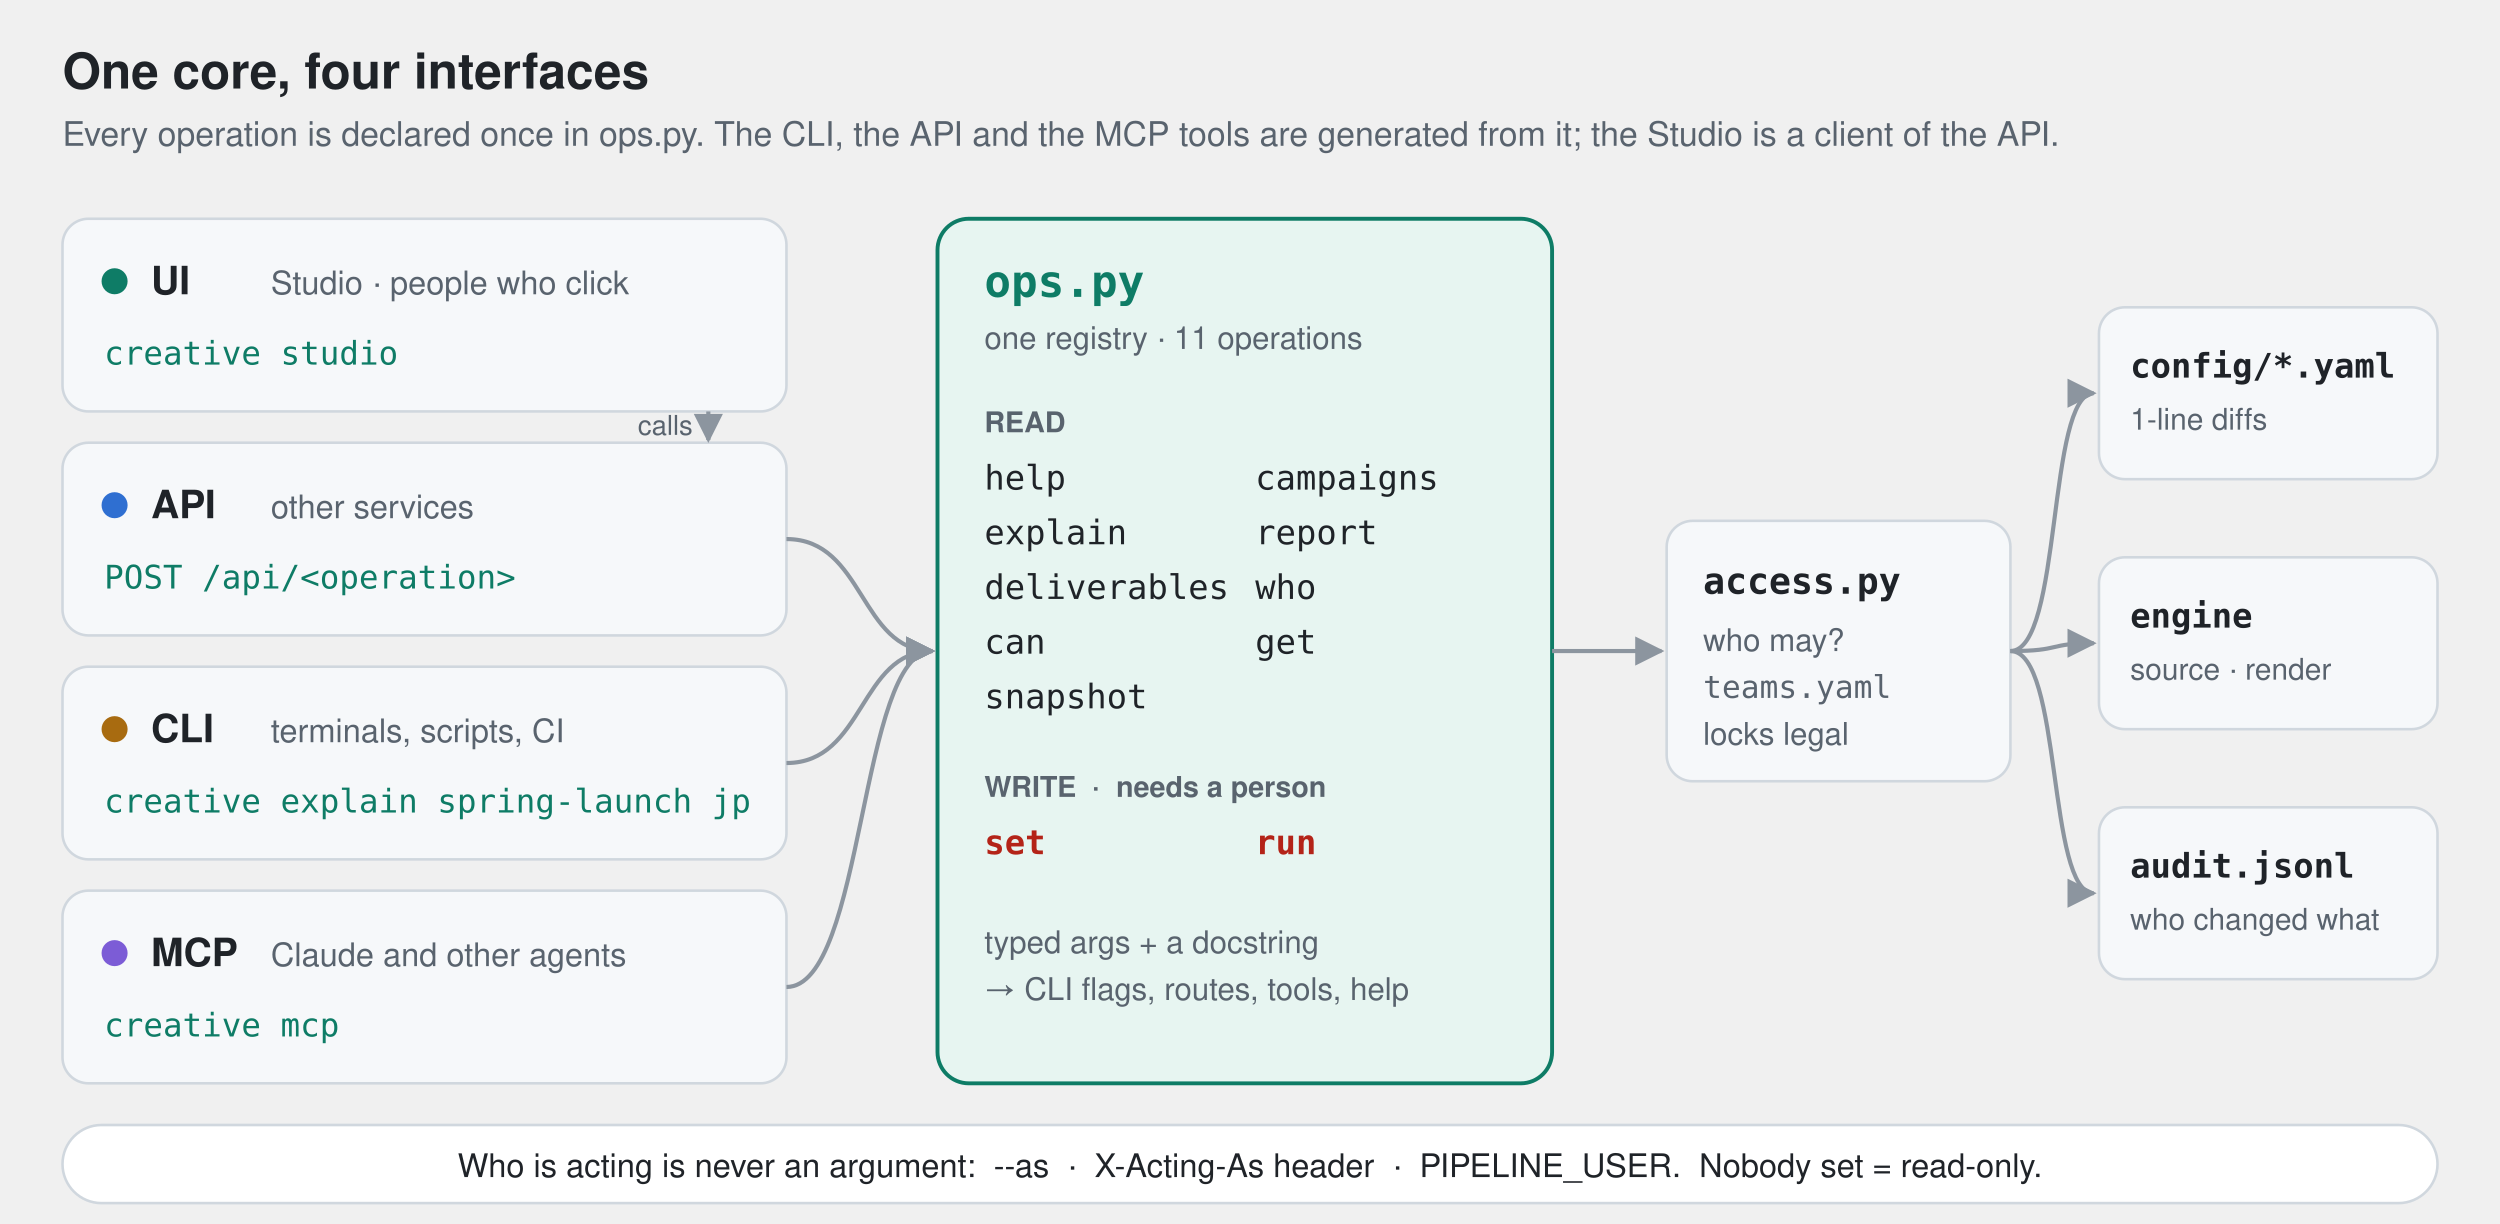
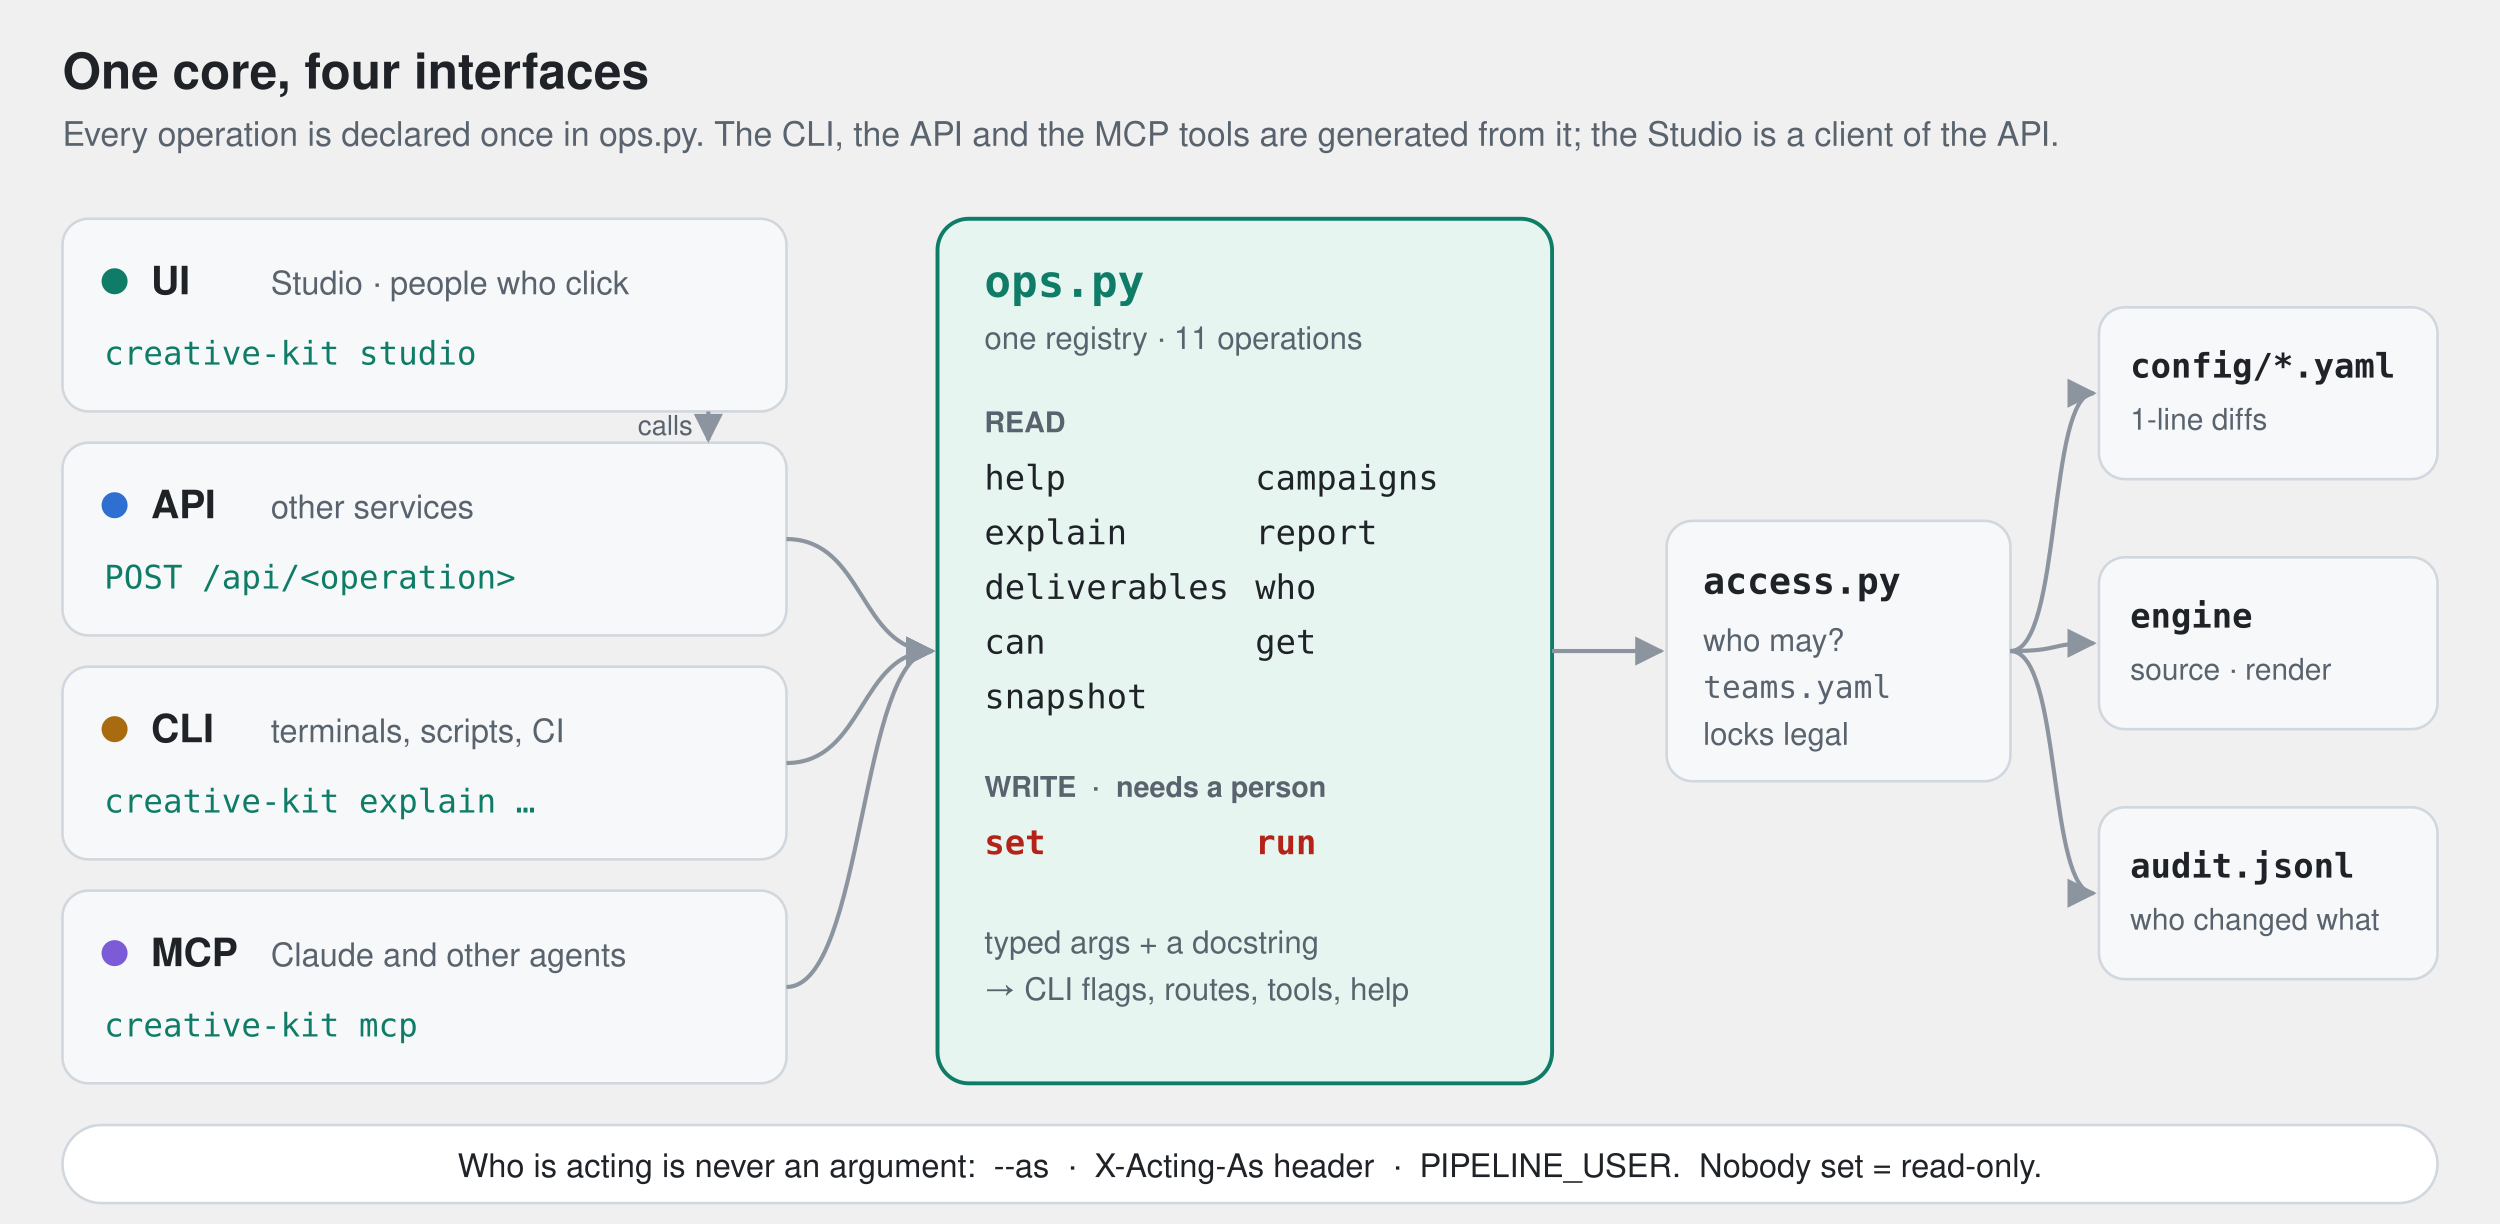
<svg xmlns="http://www.w3.org/2000/svg" viewBox="0 0 960 470" width="960" height="470" role="img" aria-label="One core, four interfaces: UI, API, CLI and MCP all call ops.py">
  <style>
  .t{fill:#1f2328}.m{fill:#59636e}.card{fill:#f6f8fa;stroke:#d0d7de}.core{fill:#e7f5f1;stroke:#0e7c66}
  .ln{stroke:#8c959f;fill:none}.ah{fill:#8c959f}.acc{fill:#0e7c66}.accs{stroke:#0e7c66}
  .c1{fill:#0e7c66}.c2{fill:#a86b10}.c3{fill:#2f6fd1}.c4{fill:#7c5cd6}.c5{fill:#c2418f}.bad{fill:#b42318}
  .s1{stroke:#0e7c66}.s2{stroke:#a86b10}.s3{stroke:#2f6fd1}.s4{stroke:#7c5cd6}.s5{stroke:#c2418f}
  .pill{fill:#ffffff;stroke:#d0d7de}
  text{font-family:-apple-system,BlinkMacSystemFont,"Segoe UI",Helvetica,Arial,sans-serif}
  .mono{font-family:ui-monospace,SFMono-Regular,Menlo,Consolas,monospace}
  @media (prefers-color-scheme:dark){
    .t{fill:#e6edf3}.m{fill:#9198a1}.card{fill:#161b22;stroke:#30363d}.core{fill:#0f2622;stroke:#5eead4}
    .ln{stroke:#6e7681}.ah{fill:#6e7681}.acc{fill:#5eead4}.accs{stroke:#5eead4}
    .c1{fill:#5eead4}.c2{fill:#fbbf24}.c3{fill:#60a5fa}.c4{fill:#a78bfa}.c5{fill:#f472b6}.bad{fill:#f87171}
    .s1{stroke:#5eead4}.s2{stroke:#fbbf24}.s3{stroke:#60a5fa}.s4{stroke:#a78bfa}.s5{stroke:#f472b6}
    .pill{fill:#0d1117;stroke:#30363d}
  }
</style>
  <defs>
    <marker id="ah" viewBox="0 0 10 10" refX="9" refY="5" markerWidth="7" markerHeight="7" orient="auto">
      <path class="ah" d="M0 0 10 5 0 10z" />
    </marker>
  </defs>
  <text x="24" y="34" class="t" font-size="19" font-weight="700" text-anchor="start" xml:space="preserve">One core, four interfaces</text>
  <text x="24" y="56" class="m" font-size="13" font-weight="400" text-anchor="start" xml:space="preserve">Every operation is declared once in ops.py. The CLI, the API and the MCP tools are generated from it; the Studio is a client of the API.</text>
  <rect x="24" y="84" width="278" height="74" rx="10" class="card" />
  <circle cx="44" cy="108" r="5" class="c1" />
  <text x="58" y="113" class="t" font-size="15" font-weight="700" text-anchor="start" xml:space="preserve">UI</text>
  <text x="104" y="113" class="m" font-size="12.5" font-weight="400" text-anchor="start" xml:space="preserve">Studio · people who click</text>
-   <text x="40" y="140" class="acc mono" font-size="12.5" font-weight="400" text-anchor="start" xml:space="preserve">creative studio</text>
+   <text x="40" y="140" class="acc mono" font-size="12.5" font-weight="400" text-anchor="start" xml:space="preserve">creative-kit studio</text>
  <rect x="24" y="170" width="278" height="74" rx="10" class="card" />
  <circle cx="44" cy="194" r="5" class="c3" />
  <text x="58" y="199" class="t" font-size="15" font-weight="700" text-anchor="start" xml:space="preserve">API</text>
  <text x="104" y="199" class="m" font-size="12.5" font-weight="400" text-anchor="start" xml:space="preserve">other services</text>
  <text x="40" y="226" class="acc mono" font-size="12.5" font-weight="400" text-anchor="start" xml:space="preserve">POST /api/&lt;operation&gt;</text>
  <path d="M302 207.0 C 332 207.0 330 250.0 358 250.0" class="ln" stroke-width="1.6" marker-end="url(#ah)" />
  <rect x="24" y="256" width="278" height="74" rx="10" class="card" />
  <circle cx="44" cy="280" r="5" class="c2" />
  <text x="58" y="285" class="t" font-size="15" font-weight="700" text-anchor="start" xml:space="preserve">CLI</text>
  <text x="104" y="285" class="m" font-size="12.5" font-weight="400" text-anchor="start" xml:space="preserve">terminals, scripts, CI</text>
-   <text x="40" y="312" class="acc mono" font-size="12.5" font-weight="400" text-anchor="start" xml:space="preserve">creative explain spring-launch jp</text>
+   <text x="40" y="312" class="acc mono" font-size="12.5" font-weight="400" text-anchor="start" xml:space="preserve">creative-kit explain …</text>
  <path d="M302 293.0 C 332 293.0 330 250.0 358 250.0" class="ln" stroke-width="1.6" marker-end="url(#ah)" />
  <rect x="24" y="342" width="278" height="74" rx="10" class="card" />
  <circle cx="44" cy="366" r="5" class="c4" />
  <text x="58" y="371" class="t" font-size="15" font-weight="700" text-anchor="start" xml:space="preserve">MCP</text>
  <text x="104" y="371" class="m" font-size="12.5" font-weight="400" text-anchor="start" xml:space="preserve">Claude and other agents</text>
-   <text x="40" y="398" class="acc mono" font-size="12.5" font-weight="400" text-anchor="start" xml:space="preserve">creative mcp</text>
+   <text x="40" y="398" class="acc mono" font-size="12.5" font-weight="400" text-anchor="start" xml:space="preserve">creative-kit mcp</text>
  <path d="M302 379.0 C 332 379.0 330 250.0 358 250.0" class="ln" stroke-width="1.6" marker-end="url(#ah)" />
  <path d="M272 158 L 272 169" class="ln" stroke-width="1.6" marker-end="url(#ah)" />
  <text x="266" y="167" class="m" font-size="10.5" font-weight="400" text-anchor="end" xml:space="preserve">calls</text>
  <rect x="360" y="84" width="236" height="332" rx="12" class="core" stroke-width="1.5" />
  <text x="378" y="114" class="acc mono" font-size="17" font-weight="700" text-anchor="start" xml:space="preserve">ops.py</text>
  <text x="378" y="134" class="m" font-size="12" font-weight="400" text-anchor="start" xml:space="preserve">one registry · 11 operations</text>
  <text x="378" y="166" class="m" font-size="11" font-weight="700" text-anchor="start" xml:space="preserve">READ</text>
  <text x="378" y="188" class="t mono" font-size="13" font-weight="400" text-anchor="start" xml:space="preserve">help</text>
  <text x="482" y="188" class="t mono" font-size="13" font-weight="400" text-anchor="start" xml:space="preserve">campaigns</text>
  <text x="378" y="209" class="t mono" font-size="13" font-weight="400" text-anchor="start" xml:space="preserve">explain</text>
  <text x="482" y="209" class="t mono" font-size="13" font-weight="400" text-anchor="start" xml:space="preserve">report</text>
  <text x="378" y="230" class="t mono" font-size="13" font-weight="400" text-anchor="start" xml:space="preserve">deliverables</text>
  <text x="482" y="230" class="t mono" font-size="13" font-weight="400" text-anchor="start" xml:space="preserve">who</text>
  <text x="378" y="251" class="t mono" font-size="13" font-weight="400" text-anchor="start" xml:space="preserve">can</text>
  <text x="482" y="251" class="t mono" font-size="13" font-weight="400" text-anchor="start" xml:space="preserve">get</text>
  <text x="378" y="272" class="t mono" font-size="13" font-weight="400" text-anchor="start" xml:space="preserve">snapshot</text>
  <text x="378" y="306" class="m" font-size="11" font-weight="700" text-anchor="start" xml:space="preserve">WRITE  ·  needs a person</text>
  <text x="378" y="328" class="bad mono" font-size="13" font-weight="600" text-anchor="start" xml:space="preserve">set</text>
  <text x="482" y="328" class="bad mono" font-size="13" font-weight="600" text-anchor="start" xml:space="preserve">run</text>
  <text x="378" y="366" class="m" font-size="12" font-weight="400" text-anchor="start" xml:space="preserve">typed args + a docstring</text>
  <text x="378" y="384" class="m" font-size="12" font-weight="400" text-anchor="start" xml:space="preserve">→ CLI flags, routes, tools, help</text>
  <path d="M596 250.0 L 638 250.0" class="ln" stroke-width="1.6" marker-end="url(#ah)" />
  <rect x="640" y="200.0" width="132" height="100" rx="10" class="card" />
  <text x="654" y="228.0" class="t mono" font-size="14" font-weight="700" text-anchor="start" xml:space="preserve">access.py</text>
  <text x="654" y="250.0" class="m" font-size="12" font-weight="400" text-anchor="start" xml:space="preserve">who may?</text>
  <text x="654" y="268.0" class="m mono" font-size="12" font-weight="400" text-anchor="start" xml:space="preserve">teams.yaml</text>
  <text x="654" y="286.0" class="m" font-size="12" font-weight="400" text-anchor="start" xml:space="preserve">locks legal</text>
  <path d="M772 250.0 C 792 250.0 786 151 804 151" class="ln" stroke-width="1.6" marker-end="url(#ah)" />
  <rect x="806" y="118" width="130" height="66" rx="10" class="card" />
  <text x="818" y="145" class="t mono" font-size="13" font-weight="700" text-anchor="start" xml:space="preserve">config/*.yaml</text>
  <text x="818" y="165" class="m" font-size="11.5" font-weight="400" text-anchor="start" xml:space="preserve">1-line diffs</text>
  <path d="M772 250.0 C 792 250.0 786 247 804 247" class="ln" stroke-width="1.6" marker-end="url(#ah)" />
  <rect x="806" y="214" width="130" height="66" rx="10" class="card" />
  <text x="818" y="241" class="t mono" font-size="13" font-weight="700" text-anchor="start" xml:space="preserve">engine</text>
  <text x="818" y="261" class="m" font-size="11.5" font-weight="400" text-anchor="start" xml:space="preserve">source · render</text>
  <path d="M772 250.0 C 792 250.0 786 343 804 343" class="ln" stroke-width="1.6" marker-end="url(#ah)" />
  <rect x="806" y="310" width="130" height="66" rx="10" class="card" />
  <text x="818" y="337" class="t mono" font-size="13" font-weight="700" text-anchor="start" xml:space="preserve">audit.jsonl</text>
  <text x="818" y="357" class="m" font-size="11.5" font-weight="400" text-anchor="start" xml:space="preserve">who changed what</text>
  <rect x="24" y="432" width="912" height="30" rx="15" class="pill" />
  <text x="480" y="452" class="t" font-size="12.5" font-weight="400" text-anchor="middle" xml:space="preserve">Who is acting is never an argument:  --as  ·  X-Acting-As header  ·  PIPELINE_USER.  Nobody set = read-only.</text>
</svg>
